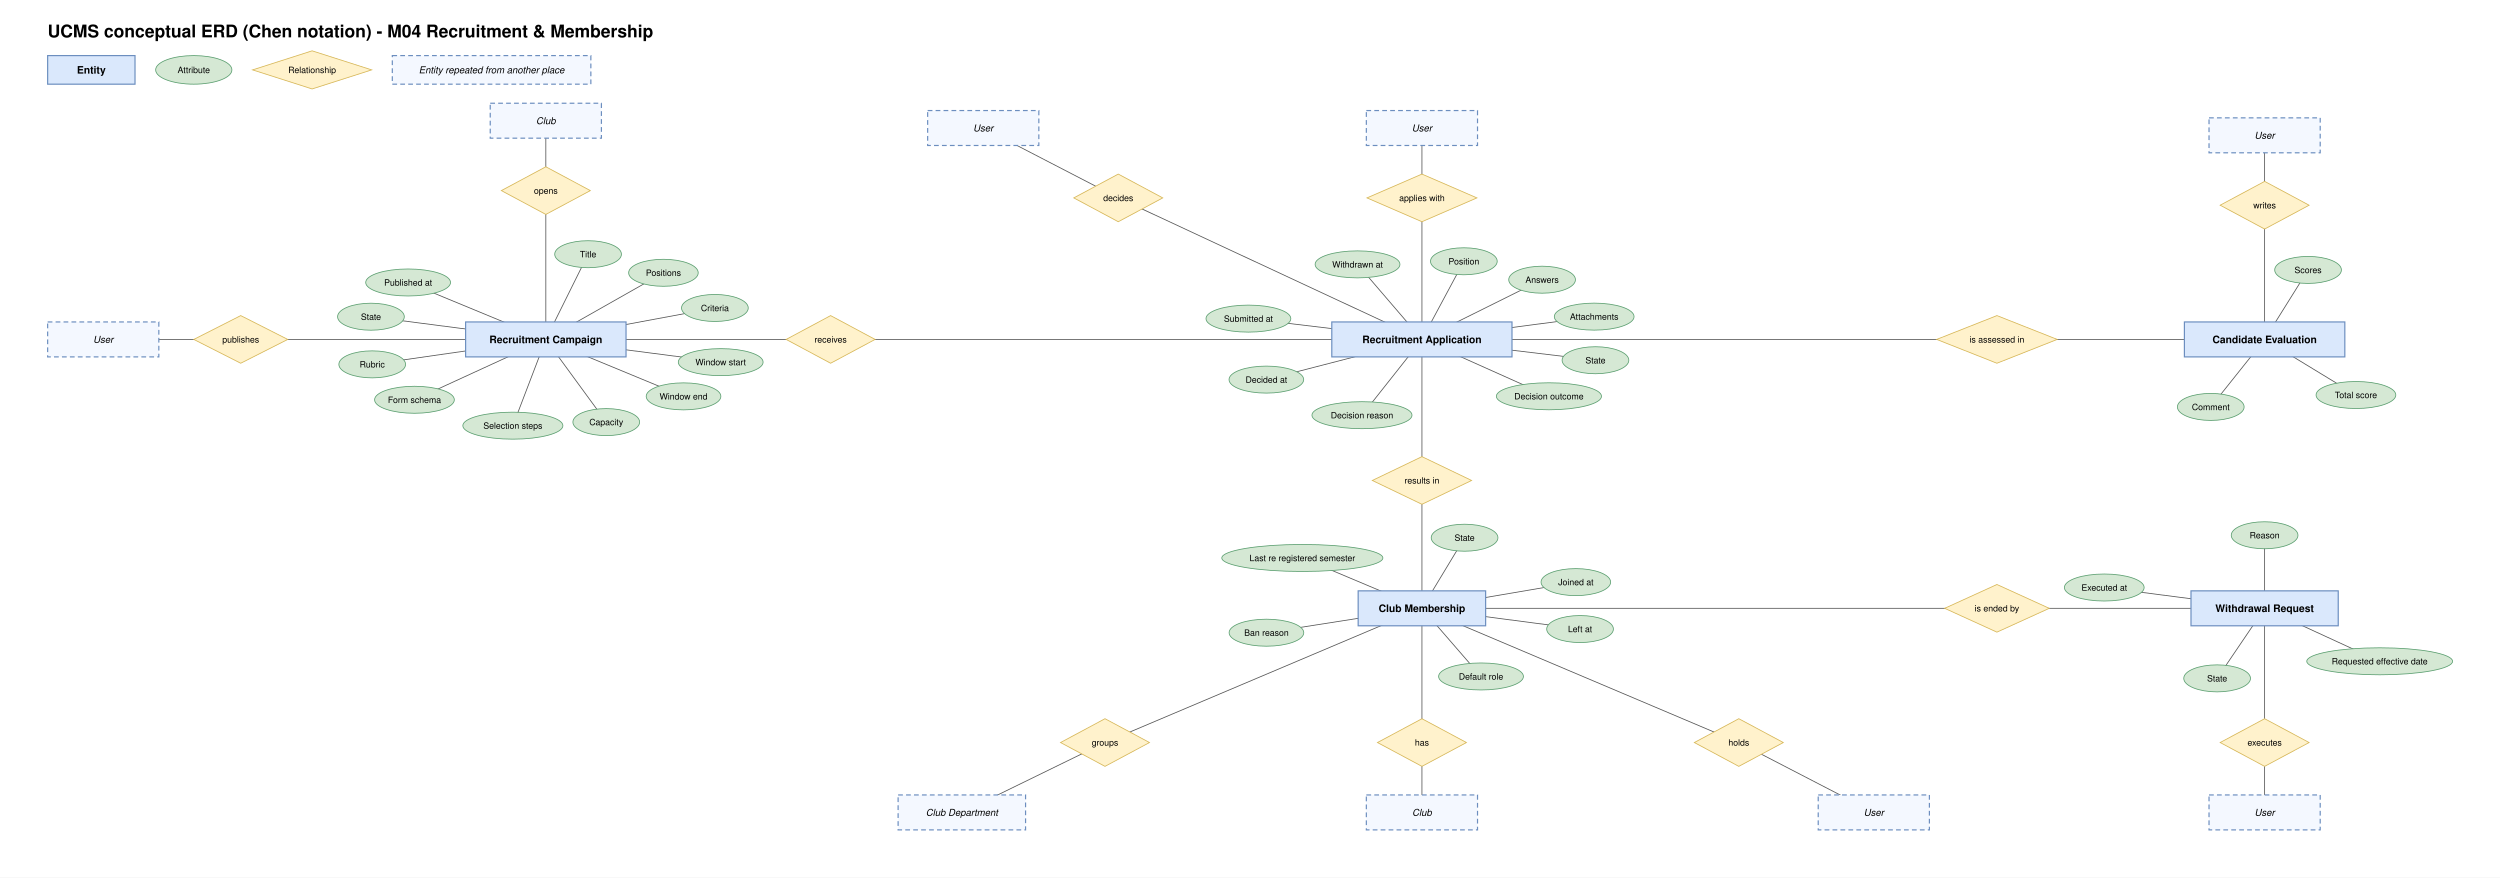
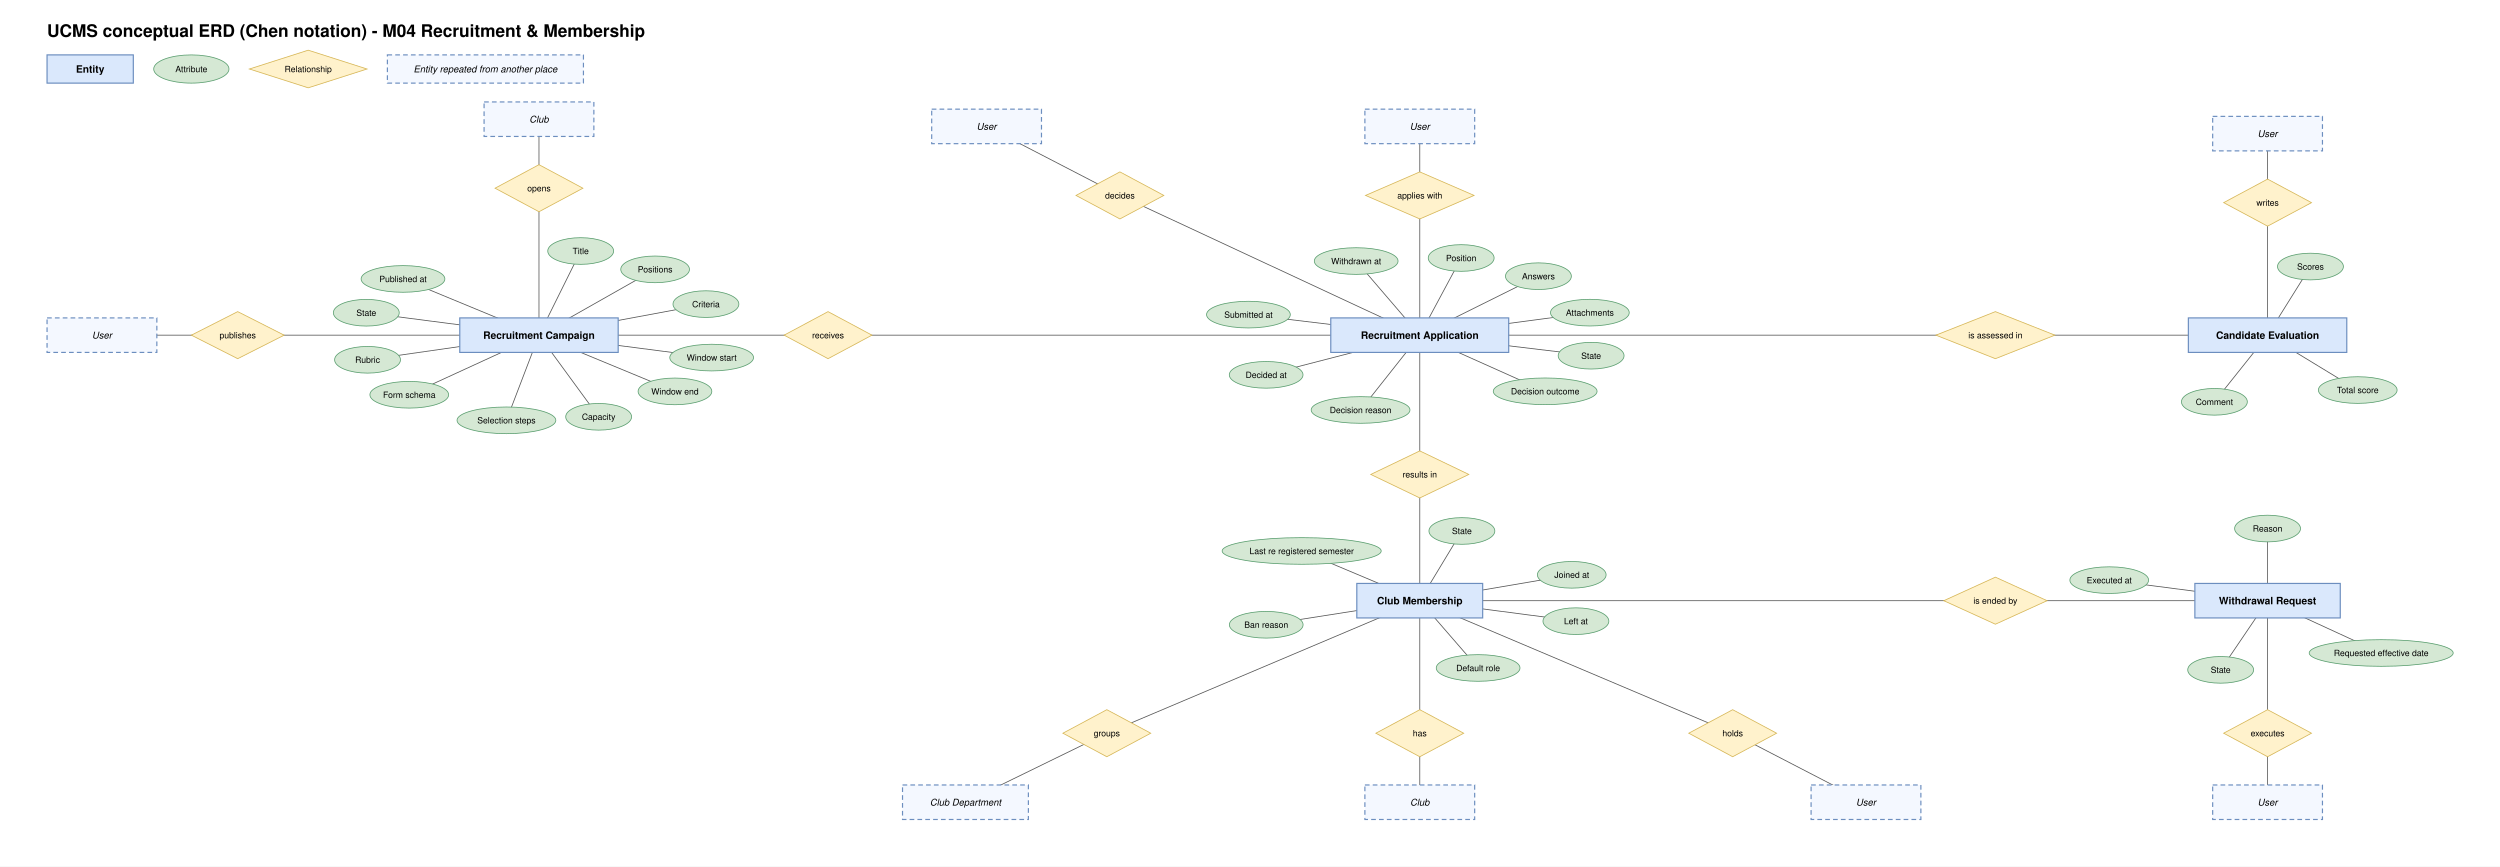
- <svg xmlns="http://www.w3.org/2000/svg" viewBox="0 0 3148 1105" width="3148" height="1105" font-family="Helvetica, Arial, sans-serif">
+ <svg xmlns="http://www.w3.org/2000/svg" viewBox="0 0 3188 1105" width="3188" height="1105" font-family="Helvetica, Arial, sans-serif">
  <rect width="100%" height="100%" fill="#ffffff" />
  <line x1="687.3" y1="427.4" x2="740.5" y2="320.1" stroke="#555555" />
  <line x1="687.3" y1="427.4" x2="835.4" y2="343.5" stroke="#555555" />
  <line x1="687.3" y1="427.4" x2="900.2" y2="387.8" stroke="#555555" />
  <line x1="687.3" y1="427.4" x2="907.5" y2="456.0" stroke="#555555" />
  <line x1="687.3" y1="427.4" x2="860.7" y2="499.1" stroke="#555555" />
  <line x1="687.3" y1="427.4" x2="763.4" y2="531.5" stroke="#555555" />
  <line x1="687.3" y1="427.4" x2="645.8" y2="536.0" stroke="#555555" />
  <line x1="687.3" y1="427.4" x2="521.9" y2="503.4" stroke="#555555" />
  <line x1="687.3" y1="427.4" x2="468.7" y2="458.8" stroke="#555555" />
  <line x1="687.3" y1="427.4" x2="467.1" y2="398.8" stroke="#555555" />
  <line x1="687.3" y1="427.4" x2="513.9" y2="355.7" stroke="#555555" />
  <line x1="687.3" y1="427.4" x2="687.3" y2="240.0" stroke="#555555" />
  <line x1="687.3" y1="240.0" x2="687.3" y2="152.0" stroke="#555555" />
  <line x1="687.3" y1="427.4" x2="303.1" y2="427.4" stroke="#555555" />
  <line x1="303.1" y1="427.4" x2="130.0" y2="427.4" stroke="#555555" />
-   <line x1="1790.5" y1="427.4" x2="1843.3" y2="329.0" stroke="#555555" />
-   <line x1="1790.5" y1="427.4" x2="1941.8" y2="352.2" stroke="#555555" />
-   <line x1="1790.5" y1="427.4" x2="2007.4" y2="398.7" stroke="#555555" />
-   <line x1="1790.5" y1="427.4" x2="2009.0" y2="453.6" stroke="#555555" />
-   <line x1="1790.5" y1="427.4" x2="1950.4" y2="499.0" stroke="#555555" />
-   <line x1="1790.5" y1="427.4" x2="1715.0" y2="522.8" stroke="#555555" />
-   <line x1="1790.5" y1="427.4" x2="1594.6" y2="478.0" stroke="#555555" />
-   <line x1="1790.5" y1="427.4" x2="1572.0" y2="401.2" stroke="#555555" />
-   <line x1="1790.5" y1="427.4" x2="1709.4" y2="332.9" stroke="#555555" />
-   <line x1="1790.5" y1="427.4" x2="1790.5" y2="249.2" stroke="#555555" />
-   <line x1="1790.5" y1="249.2" x2="1790.5" y2="161.2" stroke="#555555" />
-   <line x1="1790.5" y1="427.4" x2="1408.1" y2="249.2" stroke="#555555" />
-   <line x1="1408.1" y1="249.2" x2="1238.1" y2="161.2" stroke="#555555" />
-   <line x1="2851.6" y1="427.4" x2="2906.3" y2="339.9" stroke="#555555" />
-   <line x1="2851.6" y1="427.4" x2="2966.6" y2="497.4" stroke="#555555" />
-   <line x1="2851.6" y1="427.4" x2="2783.8" y2="512.4" stroke="#555555" />
-   <line x1="2851.6" y1="427.4" x2="2851.6" y2="258.4" stroke="#555555" />
-   <line x1="2851.6" y1="258.4" x2="2851.6" y2="170.4" stroke="#555555" />
-   <line x1="1790.5" y1="766.0" x2="1844.2" y2="677.1" stroke="#555555" />
-   <line x1="1790.5" y1="766.0" x2="1984.3" y2="733.0" stroke="#555555" />
-   <line x1="1790.5" y1="766.0" x2="1989.6" y2="792.1" stroke="#555555" />
-   <line x1="1790.5" y1="766.0" x2="1864.9" y2="851.8" stroke="#555555" />
-   <line x1="1790.5" y1="766.0" x2="1594.7" y2="796.7" stroke="#555555" />
-   <line x1="1790.5" y1="766.0" x2="1639.9" y2="702.6" stroke="#555555" />
-   <line x1="1790.5" y1="766.0" x2="1790.5" y2="935.0" stroke="#555555" />
-   <line x1="1790.5" y1="935.0" x2="1790.5" y2="1023.0" stroke="#555555" />
-   <line x1="1790.5" y1="766.0" x2="2189.5" y2="935.0" stroke="#555555" />
-   <line x1="2189.5" y1="935.0" x2="2359.5" y2="1023.0" stroke="#555555" />
-   <line x1="1790.5" y1="766.0" x2="1391.4" y2="935.0" stroke="#555555" />
-   <line x1="1391.4" y1="935.0" x2="1211.2" y2="1023.0" stroke="#555555" />
-   <line x1="2851.6" y1="766.0" x2="2851.6" y2="674.0" stroke="#555555" />
-   <line x1="2851.6" y1="766.0" x2="2996.5" y2="832.7" stroke="#555555" />
-   <line x1="2851.6" y1="766.0" x2="2791.8" y2="854.2" stroke="#555555" />
-   <line x1="2851.6" y1="766.0" x2="2649.7" y2="739.8" stroke="#555555" />
-   <line x1="2851.6" y1="766.0" x2="2851.6" y2="935.0" stroke="#555555" />
-   <line x1="2851.6" y1="935.0" x2="2851.6" y2="1023.0" stroke="#555555" />
-   <line x1="687.3" y1="427.4" x2="1045.9" y2="427.4" stroke="#555555" />
-   <line x1="1045.9" y1="427.4" x2="1790.5" y2="427.4" stroke="#555555" />
-   <line x1="1790.5" y1="427.4" x2="2514.5" y2="427.4" stroke="#555555" />
-   <line x1="2514.5" y1="427.4" x2="2851.6" y2="427.4" stroke="#555555" />
-   <line x1="1790.5" y1="427.4" x2="1790.5" y2="605.0" stroke="#555555" />
-   <line x1="1790.5" y1="605.0" x2="1790.5" y2="766.0" stroke="#555555" />
-   <line x1="1790.5" y1="766.0" x2="2514.5" y2="766.0" stroke="#555555" />
-   <line x1="2514.5" y1="766.0" x2="2851.6" y2="766.0" stroke="#555555" />
+   <line x1="1810.5" y1="427.4" x2="1863.3" y2="329.0" stroke="#555555" />
+   <line x1="1810.5" y1="427.4" x2="1961.8" y2="352.2" stroke="#555555" />
+   <line x1="1810.5" y1="427.4" x2="2027.4" y2="398.7" stroke="#555555" />
+   <line x1="1810.5" y1="427.4" x2="2029.0" y2="453.6" stroke="#555555" />
+   <line x1="1810.5" y1="427.4" x2="1970.4" y2="499.0" stroke="#555555" />
+   <line x1="1810.5" y1="427.4" x2="1735.0" y2="522.8" stroke="#555555" />
+   <line x1="1810.5" y1="427.4" x2="1614.6" y2="478.0" stroke="#555555" />
+   <line x1="1810.5" y1="427.4" x2="1592.0" y2="401.2" stroke="#555555" />
+   <line x1="1810.5" y1="427.4" x2="1729.4" y2="332.9" stroke="#555555" />
+   <line x1="1810.5" y1="427.4" x2="1810.5" y2="249.2" stroke="#555555" />
+   <line x1="1810.5" y1="249.2" x2="1810.5" y2="161.2" stroke="#555555" />
+   <line x1="1810.5" y1="427.4" x2="1428.1" y2="249.2" stroke="#555555" />
+   <line x1="1428.1" y1="249.2" x2="1258.1" y2="161.2" stroke="#555555" />
+   <line x1="2891.6" y1="427.4" x2="2946.3" y2="339.9" stroke="#555555" />
+   <line x1="2891.6" y1="427.4" x2="3006.6" y2="497.4" stroke="#555555" />
+   <line x1="2891.6" y1="427.4" x2="2823.8" y2="512.4" stroke="#555555" />
+   <line x1="2891.6" y1="427.4" x2="2891.6" y2="258.4" stroke="#555555" />
+   <line x1="2891.6" y1="258.4" x2="2891.6" y2="170.4" stroke="#555555" />
+   <line x1="1810.5" y1="766.0" x2="1864.2" y2="677.1" stroke="#555555" />
+   <line x1="1810.5" y1="766.0" x2="2004.3" y2="733.0" stroke="#555555" />
+   <line x1="1810.5" y1="766.0" x2="2009.6" y2="792.1" stroke="#555555" />
+   <line x1="1810.5" y1="766.0" x2="1884.9" y2="851.8" stroke="#555555" />
+   <line x1="1810.5" y1="766.0" x2="1614.7" y2="796.7" stroke="#555555" />
+   <line x1="1810.5" y1="766.0" x2="1659.9" y2="702.6" stroke="#555555" />
+   <line x1="1810.5" y1="766.0" x2="1810.5" y2="935.0" stroke="#555555" />
+   <line x1="1810.5" y1="935.0" x2="1810.5" y2="1023.0" stroke="#555555" />
+   <line x1="1810.5" y1="766.0" x2="2209.5" y2="935.0" stroke="#555555" />
+   <line x1="2209.5" y1="935.0" x2="2379.5" y2="1023.0" stroke="#555555" />
+   <line x1="1810.5" y1="766.0" x2="1411.4" y2="935.0" stroke="#555555" />
+   <line x1="1411.4" y1="935.0" x2="1231.2" y2="1023.0" stroke="#555555" />
+   <line x1="2891.6" y1="766.0" x2="2891.6" y2="674.0" stroke="#555555" />
+   <line x1="2891.6" y1="766.0" x2="3036.5" y2="832.7" stroke="#555555" />
+   <line x1="2891.6" y1="766.0" x2="2831.8" y2="854.2" stroke="#555555" />
+   <line x1="2891.6" y1="766.0" x2="2689.7" y2="739.8" stroke="#555555" />
+   <line x1="2891.6" y1="766.0" x2="2891.6" y2="935.0" stroke="#555555" />
+   <line x1="2891.6" y1="935.0" x2="2891.6" y2="1023.0" stroke="#555555" />
+   <line x1="687.3" y1="427.4" x2="1055.9" y2="427.4" stroke="#555555" />
+   <line x1="1055.9" y1="427.4" x2="1810.5" y2="427.4" stroke="#555555" />
+   <line x1="1810.5" y1="427.4" x2="2544.5" y2="427.4" stroke="#555555" />
+   <line x1="2544.5" y1="427.4" x2="2891.6" y2="427.4" stroke="#555555" />
+   <line x1="1810.5" y1="427.4" x2="1810.5" y2="605.0" stroke="#555555" />
+   <line x1="1810.5" y1="605.0" x2="1810.5" y2="766.0" stroke="#555555" />
+   <line x1="1810.5" y1="766.0" x2="2544.5" y2="766.0" stroke="#555555" />
+   <line x1="2544.5" y1="766.0" x2="2891.6" y2="766.0" stroke="#555555" />
  <text x="60" y="47" font-size="22" font-weight="bold">UCMS conceptual ERD (Chen notation) - M04 Recruitment &amp; Membership</text>
  <rect x="60.0" y="70.0" width="110.0" height="36.0" fill="#dae8fc" stroke="#6c8ebf" stroke-width="1.5" />
  <text x="115.0" y="92.7" font-size="13" font-weight="bold" text-anchor="middle">Entity</text>
  <ellipse cx="244.0" cy="88.0" rx="48.0" ry="18.0" fill="#d5e8d4" stroke="#5a9e6f" />
  <text x="244.0" y="92.0" font-size="11" font-weight="normal" text-anchor="middle">Attribute</text>
  <polygon points="318.0,88.0 393.0,64.0 468.0,88.0 393.0,112.0" fill="#fff2cc" stroke="#d6b656" />
  <text x="393.0" y="92.0" font-size="11" font-weight="normal" text-anchor="middle">Relationship</text>
  <rect x="494.0" y="70.0" width="250.0" height="36.0" fill="#f4f8ff" stroke="#6c8ebf" stroke-width="1.5" stroke-dasharray="6 4" />
  <text x="619.0" y="92.3" font-size="12" font-weight="normal" text-anchor="middle" font-style="italic">Entity repeated from another place</text>
  <rect x="586.3" y="405.4" width="202.0" height="44.0" fill="#dae8fc" stroke="#6c8ebf" stroke-width="1.5" />
  <text x="687.3" y="432.1" font-size="13" font-weight="bold" text-anchor="middle">Recruitment Campaign</text>
  <ellipse cx="740.5" cy="320.1" rx="42.0" ry="17.0" fill="#d5e8d4" stroke="#5a9e6f" />
  <text x="740.5" y="324.0" font-size="11" font-weight="normal" text-anchor="middle">Title</text>
  <ellipse cx="835.4" cy="343.5" rx="43.8" ry="17.0" fill="#d5e8d4" stroke="#5a9e6f" />
  <text x="835.4" y="347.4" font-size="11" font-weight="normal" text-anchor="middle">Positions</text>
  <ellipse cx="900.2" cy="387.8" rx="42.0" ry="17.0" fill="#d5e8d4" stroke="#5a9e6f" />
  <text x="900.2" y="391.8" font-size="11" font-weight="normal" text-anchor="middle">Criteria</text>
  <ellipse cx="907.5" cy="456.0" rx="53.4" ry="17.0" fill="#d5e8d4" stroke="#5a9e6f" />
  <text x="907.5" y="459.9" font-size="11" font-weight="normal" text-anchor="middle">Window start</text>
  <ellipse cx="860.7" cy="499.1" rx="47.0" ry="17.0" fill="#d5e8d4" stroke="#5a9e6f" />
  <text x="860.7" y="503.1" font-size="11" font-weight="normal" text-anchor="middle">Window end</text>
  <ellipse cx="763.4" cy="531.5" rx="42.0" ry="17.0" fill="#d5e8d4" stroke="#5a9e6f" />
  <text x="763.4" y="535.4" font-size="11" font-weight="normal" text-anchor="middle">Capacity</text>
  <ellipse cx="645.8" cy="536.0" rx="63.0" ry="17.0" fill="#d5e8d4" stroke="#5a9e6f" />
  <text x="645.8" y="539.9" font-size="11" font-weight="normal" text-anchor="middle">Selection steps</text>
  <ellipse cx="521.9" cy="503.4" rx="50.2" ry="17.0" fill="#d5e8d4" stroke="#5a9e6f" />
  <text x="521.9" y="507.4" font-size="11" font-weight="normal" text-anchor="middle">Form schema</text>
  <ellipse cx="468.7" cy="458.8" rx="42.0" ry="17.0" fill="#d5e8d4" stroke="#5a9e6f" />
  <text x="468.7" y="462.7" font-size="11" font-weight="normal" text-anchor="middle">Rubric</text>
  <ellipse cx="467.1" cy="398.8" rx="42.0" ry="17.0" fill="#d5e8d4" stroke="#5a9e6f" />
  <text x="467.1" y="402.8" font-size="11" font-weight="normal" text-anchor="middle">State</text>
  <ellipse cx="513.9" cy="355.7" rx="53.4" ry="17.0" fill="#d5e8d4" stroke="#5a9e6f" />
  <text x="513.9" y="359.7" font-size="11" font-weight="normal" text-anchor="middle">Published at</text>
  <polygon points="631.3,240.0 687.3,210.0 743.3,240.0 687.3,270.0" fill="#fff2cc" stroke="#d6b656" />
  <text x="687.3" y="244.0" font-size="11" font-weight="normal" text-anchor="middle">opens</text>
  <rect x="617.3" y="130.0" width="140.0" height="44.0" fill="#f4f8ff" stroke="#6c8ebf" stroke-width="1.5" stroke-dasharray="6 4" />
  <text x="687.3" y="156.3" font-size="12" font-weight="normal" text-anchor="middle" font-style="italic">Club</text>
  <polygon points="244.0,427.4 303.1,397.4 362.3,427.4 303.1,457.4" fill="#fff2cc" stroke="#d6b656" />
  <text x="303.1" y="431.4" font-size="11" font-weight="normal" text-anchor="middle">publishes</text>
  <rect x="60.0" y="405.4" width="140.0" height="44.0" fill="#f4f8ff" stroke="#6c8ebf" stroke-width="1.5" stroke-dasharray="6 4" />
  <text x="130.0" y="431.7" font-size="12" font-weight="normal" text-anchor="middle" font-style="italic">User</text>
-   <rect x="1677.0" y="405.4" width="226.9" height="44.0" fill="#dae8fc" stroke="#6c8ebf" stroke-width="1.5" />
-   <text x="1790.5" y="432.1" font-size="13" font-weight="bold" text-anchor="middle">Recruitment Application</text>
-   <ellipse cx="1843.3" cy="329.0" rx="42.0" ry="17.0" fill="#d5e8d4" stroke="#5a9e6f" />
-   <text x="1843.3" y="333.0" font-size="11" font-weight="normal" text-anchor="middle">Position</text>
-   <ellipse cx="1941.8" cy="352.2" rx="42.0" ry="17.0" fill="#d5e8d4" stroke="#5a9e6f" />
-   <text x="1941.8" y="356.2" font-size="11" font-weight="normal" text-anchor="middle">Answers</text>
-   <ellipse cx="2007.4" cy="398.7" rx="50.2" ry="17.0" fill="#d5e8d4" stroke="#5a9e6f" />
-   <text x="2007.4" y="402.6" font-size="11" font-weight="normal" text-anchor="middle">Attachments</text>
-   <ellipse cx="2009.0" cy="453.6" rx="42.0" ry="17.0" fill="#d5e8d4" stroke="#5a9e6f" />
-   <text x="2009.0" y="457.6" font-size="11" font-weight="normal" text-anchor="middle">State</text>
-   <ellipse cx="1950.4" cy="499.0" rx="66.2" ry="17.0" fill="#d5e8d4" stroke="#5a9e6f" />
-   <text x="1950.4" y="502.9" font-size="11" font-weight="normal" text-anchor="middle">Decision outcome</text>
-   <ellipse cx="1715.0" cy="522.8" rx="63.0" ry="17.0" fill="#d5e8d4" stroke="#5a9e6f" />
-   <text x="1715.0" y="526.8" font-size="11" font-weight="normal" text-anchor="middle">Decision reason</text>
-   <ellipse cx="1594.6" cy="478.0" rx="47.0" ry="17.0" fill="#d5e8d4" stroke="#5a9e6f" />
-   <text x="1594.6" y="482.0" font-size="11" font-weight="normal" text-anchor="middle">Decided at</text>
-   <ellipse cx="1572.0" cy="401.2" rx="53.4" ry="17.0" fill="#d5e8d4" stroke="#5a9e6f" />
-   <text x="1572.0" y="405.2" font-size="11" font-weight="normal" text-anchor="middle">Submitted at</text>
-   <ellipse cx="1709.4" cy="332.9" rx="53.4" ry="17.0" fill="#d5e8d4" stroke="#5a9e6f" />
-   <text x="1709.4" y="336.9" font-size="11" font-weight="normal" text-anchor="middle">Withdrawn at</text>
-   <polygon points="1721.3,249.2 1790.5,219.2 1859.7,249.2 1790.5,279.2" fill="#fff2cc" stroke="#d6b656" />
-   <text x="1790.5" y="253.2" font-size="11" font-weight="normal" text-anchor="middle">applies with</text>
-   <rect x="1720.5" y="139.2" width="140.0" height="44.0" fill="#f4f8ff" stroke="#6c8ebf" stroke-width="1.5" stroke-dasharray="6 4" />
-   <text x="1790.5" y="165.5" font-size="12" font-weight="normal" text-anchor="middle" font-style="italic">User</text>
-   <polygon points="1352.1,249.2 1408.1,219.2 1464.1,249.2 1408.1,279.2" fill="#fff2cc" stroke="#d6b656" />
-   <text x="1408.1" y="253.2" font-size="11" font-weight="normal" text-anchor="middle">decides</text>
-   <rect x="1168.1" y="139.2" width="140.0" height="44.0" fill="#f4f8ff" stroke="#6c8ebf" stroke-width="1.5" stroke-dasharray="6 4" />
-   <text x="1238.1" y="165.5" font-size="12" font-weight="normal" text-anchor="middle" font-style="italic">User</text>
-   <rect x="2750.6" y="405.4" width="202.0" height="44.0" fill="#dae8fc" stroke="#6c8ebf" stroke-width="1.5" />
-   <text x="2851.6" y="432.1" font-size="13" font-weight="bold" text-anchor="middle">Candidate Evaluation</text>
-   <ellipse cx="2906.3" cy="339.9" rx="42.0" ry="17.0" fill="#d5e8d4" stroke="#5a9e6f" />
-   <text x="2906.3" y="343.9" font-size="11" font-weight="normal" text-anchor="middle">Scores</text>
-   <ellipse cx="2966.6" cy="497.4" rx="50.2" ry="17.0" fill="#d5e8d4" stroke="#5a9e6f" />
-   <text x="2966.6" y="501.3" font-size="11" font-weight="normal" text-anchor="middle">Total score</text>
-   <ellipse cx="2783.8" cy="512.4" rx="42.0" ry="17.0" fill="#d5e8d4" stroke="#5a9e6f" />
-   <text x="2783.8" y="516.4" font-size="11" font-weight="normal" text-anchor="middle">Comment</text>
-   <polygon points="2795.6,258.4 2851.6,228.4 2907.6,258.4 2851.6,288.4" fill="#fff2cc" stroke="#d6b656" />
-   <text x="2851.6" y="262.4" font-size="11" font-weight="normal" text-anchor="middle">writes</text>
-   <rect x="2781.6" y="148.4" width="140.0" height="44.0" fill="#f4f8ff" stroke="#6c8ebf" stroke-width="1.5" stroke-dasharray="6 4" />
-   <text x="2851.6" y="174.7" font-size="12" font-weight="normal" text-anchor="middle" font-style="italic">User</text>
-   <rect x="1710.2" y="744.0" width="160.5" height="44.0" fill="#dae8fc" stroke="#6c8ebf" stroke-width="1.5" />
-   <text x="1790.5" y="770.6" font-size="13" font-weight="bold" text-anchor="middle">Club Membership</text>
-   <ellipse cx="1844.2" cy="677.1" rx="42.0" ry="17.0" fill="#d5e8d4" stroke="#5a9e6f" />
-   <text x="1844.2" y="681.0" font-size="11" font-weight="normal" text-anchor="middle">State</text>
-   <ellipse cx="1984.3" cy="733.0" rx="43.8" ry="17.0" fill="#d5e8d4" stroke="#5a9e6f" />
-   <text x="1984.3" y="736.9" font-size="11" font-weight="normal" text-anchor="middle">Joined at</text>
-   <ellipse cx="1989.6" cy="792.1" rx="42.0" ry="17.0" fill="#d5e8d4" stroke="#5a9e6f" />
-   <text x="1989.6" y="796.0" font-size="11" font-weight="normal" text-anchor="middle">Left at</text>
-   <ellipse cx="1864.9" cy="851.8" rx="53.4" ry="17.0" fill="#d5e8d4" stroke="#5a9e6f" />
-   <text x="1864.9" y="855.8" font-size="11" font-weight="normal" text-anchor="middle">Default role</text>
-   <ellipse cx="1594.7" cy="796.7" rx="47.0" ry="17.0" fill="#d5e8d4" stroke="#5a9e6f" />
-   <text x="1594.7" y="800.6" font-size="11" font-weight="normal" text-anchor="middle">Ban reason</text>
-   <ellipse cx="1639.9" cy="702.6" rx="101.4" ry="17.0" fill="#d5e8d4" stroke="#5a9e6f" />
-   <text x="1639.9" y="706.6" font-size="11" font-weight="normal" text-anchor="middle">Last re registered semester</text>
-   <polygon points="1734.5,935.0 1790.5,905.0 1846.5,935.0 1790.5,965.0" fill="#fff2cc" stroke="#d6b656" />
-   <text x="1790.5" y="938.9" font-size="11" font-weight="normal" text-anchor="middle">has</text>
-   <rect x="1720.5" y="1001.0" width="140.0" height="44.0" fill="#f4f8ff" stroke="#6c8ebf" stroke-width="1.5" stroke-dasharray="6 4" />
-   <text x="1790.5" y="1027.3" font-size="12" font-weight="normal" text-anchor="middle" font-style="italic">Club</text>
-   <polygon points="2133.5,935.0 2189.5,905.0 2245.5,935.0 2189.5,965.0" fill="#fff2cc" stroke="#d6b656" />
-   <text x="2189.5" y="938.9" font-size="11" font-weight="normal" text-anchor="middle">holds</text>
-   <rect x="2289.5" y="1001.0" width="140.0" height="44.0" fill="#f4f8ff" stroke="#6c8ebf" stroke-width="1.5" stroke-dasharray="6 4" />
-   <text x="2359.5" y="1027.3" font-size="12" font-weight="normal" text-anchor="middle" font-style="italic">User</text>
-   <polygon points="1335.4,935.0 1391.4,905.0 1447.4,935.0 1391.4,965.0" fill="#fff2cc" stroke="#d6b656" />
-   <text x="1391.4" y="938.9" font-size="11" font-weight="normal" text-anchor="middle">groups</text>
-   <rect x="1130.9" y="1001.0" width="160.5" height="44.0" fill="#f4f8ff" stroke="#6c8ebf" stroke-width="1.5" stroke-dasharray="6 4" />
-   <text x="1211.2" y="1027.3" font-size="12" font-weight="normal" text-anchor="middle" font-style="italic">Club Department</text>
-   <rect x="2758.9" y="744.0" width="185.4" height="44.0" fill="#dae8fc" stroke="#6c8ebf" stroke-width="1.5" />
-   <text x="2851.6" y="770.6" font-size="13" font-weight="bold" text-anchor="middle">Withdrawal Request</text>
-   <ellipse cx="2851.6" cy="674.0" rx="42.0" ry="17.0" fill="#d5e8d4" stroke="#5a9e6f" />
-   <text x="2851.6" y="677.9" font-size="11" font-weight="normal" text-anchor="middle">Reason</text>
-   <ellipse cx="2996.5" cy="832.7" rx="91.8" ry="17.0" fill="#d5e8d4" stroke="#5a9e6f" />
-   <text x="2996.5" y="836.6" font-size="11" font-weight="normal" text-anchor="middle">Requested effective date</text>
-   <ellipse cx="2791.8" cy="854.2" rx="42.0" ry="17.0" fill="#d5e8d4" stroke="#5a9e6f" />
-   <text x="2791.8" y="858.1" font-size="11" font-weight="normal" text-anchor="middle">State</text>
-   <ellipse cx="2649.7" cy="739.8" rx="50.2" ry="17.0" fill="#d5e8d4" stroke="#5a9e6f" />
-   <text x="2649.7" y="743.8" font-size="11" font-weight="normal" text-anchor="middle">Executed at</text>
-   <polygon points="2795.6,935.0 2851.6,905.0 2907.6,935.0 2851.6,965.0" fill="#fff2cc" stroke="#d6b656" />
-   <text x="2851.6" y="938.9" font-size="11" font-weight="normal" text-anchor="middle">executes</text>
-   <rect x="2781.6" y="1001.0" width="140.0" height="44.0" fill="#f4f8ff" stroke="#6c8ebf" stroke-width="1.5" stroke-dasharray="6 4" />
-   <text x="2851.6" y="1027.3" font-size="12" font-weight="normal" text-anchor="middle" font-style="italic">User</text>
-   <polygon points="989.9,427.4 1045.9,397.4 1101.9,427.4 1045.9,457.4" fill="#fff2cc" stroke="#d6b656" />
-   <text x="1045.9" y="431.4" font-size="11" font-weight="normal" text-anchor="middle">receives</text>
-   <polygon points="2438.6,427.4 2514.5,397.4 2590.4,427.4 2514.5,457.4" fill="#fff2cc" stroke="#d6b656" />
-   <text x="2514.5" y="431.4" font-size="11" font-weight="normal" text-anchor="middle">is assessed in</text>
-   <polygon points="1728.0,605.0 1790.5,575.0 1853.0,605.0 1790.5,635.0" fill="#fff2cc" stroke="#d6b656" />
-   <text x="1790.5" y="608.9" font-size="11" font-weight="normal" text-anchor="middle">results in</text>
-   <polygon points="2448.7,766.0 2514.5,736.0 2580.4,766.0 2514.5,796.0" fill="#fff2cc" stroke="#d6b656" />
-   <text x="2514.5" y="769.9" font-size="11" font-weight="normal" text-anchor="middle">is ended by</text>
+   <rect x="1697.0" y="405.4" width="226.9" height="44.0" fill="#dae8fc" stroke="#6c8ebf" stroke-width="1.5" />
+   <text x="1810.5" y="432.1" font-size="13" font-weight="bold" text-anchor="middle">Recruitment Application</text>
+   <ellipse cx="1863.3" cy="329.0" rx="42.0" ry="17.0" fill="#d5e8d4" stroke="#5a9e6f" />
+   <text x="1863.3" y="333.0" font-size="11" font-weight="normal" text-anchor="middle">Position</text>
+   <ellipse cx="1961.8" cy="352.2" rx="42.0" ry="17.0" fill="#d5e8d4" stroke="#5a9e6f" />
+   <text x="1961.8" y="356.2" font-size="11" font-weight="normal" text-anchor="middle">Answers</text>
+   <ellipse cx="2027.4" cy="398.7" rx="50.2" ry="17.0" fill="#d5e8d4" stroke="#5a9e6f" />
+   <text x="2027.4" y="402.6" font-size="11" font-weight="normal" text-anchor="middle">Attachments</text>
+   <ellipse cx="2029.0" cy="453.6" rx="42.0" ry="17.0" fill="#d5e8d4" stroke="#5a9e6f" />
+   <text x="2029.0" y="457.6" font-size="11" font-weight="normal" text-anchor="middle">State</text>
+   <ellipse cx="1970.4" cy="499.0" rx="66.2" ry="17.0" fill="#d5e8d4" stroke="#5a9e6f" />
+   <text x="1970.4" y="502.9" font-size="11" font-weight="normal" text-anchor="middle">Decision outcome</text>
+   <ellipse cx="1735.0" cy="522.8" rx="63.0" ry="17.0" fill="#d5e8d4" stroke="#5a9e6f" />
+   <text x="1735.0" y="526.8" font-size="11" font-weight="normal" text-anchor="middle">Decision reason</text>
+   <ellipse cx="1614.6" cy="478.0" rx="47.0" ry="17.0" fill="#d5e8d4" stroke="#5a9e6f" />
+   <text x="1614.6" y="482.0" font-size="11" font-weight="normal" text-anchor="middle">Decided at</text>
+   <ellipse cx="1592.0" cy="401.2" rx="53.4" ry="17.0" fill="#d5e8d4" stroke="#5a9e6f" />
+   <text x="1592.0" y="405.2" font-size="11" font-weight="normal" text-anchor="middle">Submitted at</text>
+   <ellipse cx="1729.4" cy="332.9" rx="53.4" ry="17.0" fill="#d5e8d4" stroke="#5a9e6f" />
+   <text x="1729.4" y="336.9" font-size="11" font-weight="normal" text-anchor="middle">Withdrawn at</text>
+   <polygon points="1741.3,249.2 1810.5,219.2 1879.7,249.2 1810.5,279.2" fill="#fff2cc" stroke="#d6b656" />
+   <text x="1810.5" y="253.2" font-size="11" font-weight="normal" text-anchor="middle">applies with</text>
+   <rect x="1740.5" y="139.2" width="140.0" height="44.0" fill="#f4f8ff" stroke="#6c8ebf" stroke-width="1.5" stroke-dasharray="6 4" />
+   <text x="1810.5" y="165.5" font-size="12" font-weight="normal" text-anchor="middle" font-style="italic">User</text>
+   <polygon points="1372.1,249.2 1428.1,219.2 1484.1,249.2 1428.1,279.2" fill="#fff2cc" stroke="#d6b656" />
+   <text x="1428.1" y="253.2" font-size="11" font-weight="normal" text-anchor="middle">decides</text>
+   <rect x="1188.1" y="139.2" width="140.0" height="44.0" fill="#f4f8ff" stroke="#6c8ebf" stroke-width="1.5" stroke-dasharray="6 4" />
+   <text x="1258.1" y="165.5" font-size="12" font-weight="normal" text-anchor="middle" font-style="italic">User</text>
+   <rect x="2790.6" y="405.4" width="202.0" height="44.0" fill="#dae8fc" stroke="#6c8ebf" stroke-width="1.5" />
+   <text x="2891.6" y="432.1" font-size="13" font-weight="bold" text-anchor="middle">Candidate Evaluation</text>
+   <ellipse cx="2946.3" cy="339.9" rx="42.0" ry="17.0" fill="#d5e8d4" stroke="#5a9e6f" />
+   <text x="2946.3" y="343.9" font-size="11" font-weight="normal" text-anchor="middle">Scores</text>
+   <ellipse cx="3006.6" cy="497.4" rx="50.2" ry="17.0" fill="#d5e8d4" stroke="#5a9e6f" />
+   <text x="3006.6" y="501.3" font-size="11" font-weight="normal" text-anchor="middle">Total score</text>
+   <ellipse cx="2823.8" cy="512.4" rx="42.0" ry="17.0" fill="#d5e8d4" stroke="#5a9e6f" />
+   <text x="2823.8" y="516.4" font-size="11" font-weight="normal" text-anchor="middle">Comment</text>
+   <polygon points="2835.6,258.4 2891.6,228.4 2947.6,258.4 2891.6,288.4" fill="#fff2cc" stroke="#d6b656" />
+   <text x="2891.6" y="262.4" font-size="11" font-weight="normal" text-anchor="middle">writes</text>
+   <rect x="2821.6" y="148.4" width="140.0" height="44.0" fill="#f4f8ff" stroke="#6c8ebf" stroke-width="1.5" stroke-dasharray="6 4" />
+   <text x="2891.6" y="174.7" font-size="12" font-weight="normal" text-anchor="middle" font-style="italic">User</text>
+   <rect x="1730.2" y="744.0" width="160.5" height="44.0" fill="#dae8fc" stroke="#6c8ebf" stroke-width="1.5" />
+   <text x="1810.5" y="770.6" font-size="13" font-weight="bold" text-anchor="middle">Club Membership</text>
+   <ellipse cx="1864.2" cy="677.1" rx="42.0" ry="17.0" fill="#d5e8d4" stroke="#5a9e6f" />
+   <text x="1864.2" y="681.0" font-size="11" font-weight="normal" text-anchor="middle">State</text>
+   <ellipse cx="2004.3" cy="733.0" rx="43.8" ry="17.0" fill="#d5e8d4" stroke="#5a9e6f" />
+   <text x="2004.3" y="736.9" font-size="11" font-weight="normal" text-anchor="middle">Joined at</text>
+   <ellipse cx="2009.6" cy="792.1" rx="42.0" ry="17.0" fill="#d5e8d4" stroke="#5a9e6f" />
+   <text x="2009.6" y="796.0" font-size="11" font-weight="normal" text-anchor="middle">Left at</text>
+   <ellipse cx="1884.9" cy="851.8" rx="53.4" ry="17.0" fill="#d5e8d4" stroke="#5a9e6f" />
+   <text x="1884.9" y="855.8" font-size="11" font-weight="normal" text-anchor="middle">Default role</text>
+   <ellipse cx="1614.7" cy="796.7" rx="47.0" ry="17.0" fill="#d5e8d4" stroke="#5a9e6f" />
+   <text x="1614.7" y="800.6" font-size="11" font-weight="normal" text-anchor="middle">Ban reason</text>
+   <ellipse cx="1659.9" cy="702.6" rx="101.4" ry="17.0" fill="#d5e8d4" stroke="#5a9e6f" />
+   <text x="1659.9" y="706.6" font-size="11" font-weight="normal" text-anchor="middle">Last re registered semester</text>
+   <polygon points="1754.5,935.0 1810.5,905.0 1866.5,935.0 1810.5,965.0" fill="#fff2cc" stroke="#d6b656" />
+   <text x="1810.5" y="938.9" font-size="11" font-weight="normal" text-anchor="middle">has</text>
+   <rect x="1740.5" y="1001.0" width="140.0" height="44.0" fill="#f4f8ff" stroke="#6c8ebf" stroke-width="1.5" stroke-dasharray="6 4" />
+   <text x="1810.5" y="1027.3" font-size="12" font-weight="normal" text-anchor="middle" font-style="italic">Club</text>
+   <polygon points="2153.5,935.0 2209.5,905.0 2265.5,935.0 2209.5,965.0" fill="#fff2cc" stroke="#d6b656" />
+   <text x="2209.5" y="938.9" font-size="11" font-weight="normal" text-anchor="middle">holds</text>
+   <rect x="2309.5" y="1001.0" width="140.0" height="44.0" fill="#f4f8ff" stroke="#6c8ebf" stroke-width="1.5" stroke-dasharray="6 4" />
+   <text x="2379.5" y="1027.3" font-size="12" font-weight="normal" text-anchor="middle" font-style="italic">User</text>
+   <polygon points="1355.4,935.0 1411.4,905.0 1467.4,935.0 1411.4,965.0" fill="#fff2cc" stroke="#d6b656" />
+   <text x="1411.4" y="938.9" font-size="11" font-weight="normal" text-anchor="middle">groups</text>
+   <rect x="1150.9" y="1001.0" width="160.5" height="44.0" fill="#f4f8ff" stroke="#6c8ebf" stroke-width="1.5" stroke-dasharray="6 4" />
+   <text x="1231.2" y="1027.3" font-size="12" font-weight="normal" text-anchor="middle" font-style="italic">Club Department</text>
+   <rect x="2798.9" y="744.0" width="185.4" height="44.0" fill="#dae8fc" stroke="#6c8ebf" stroke-width="1.5" />
+   <text x="2891.6" y="770.6" font-size="13" font-weight="bold" text-anchor="middle">Withdrawal Request</text>
+   <ellipse cx="2891.6" cy="674.0" rx="42.0" ry="17.0" fill="#d5e8d4" stroke="#5a9e6f" />
+   <text x="2891.6" y="677.9" font-size="11" font-weight="normal" text-anchor="middle">Reason</text>
+   <ellipse cx="3036.5" cy="832.7" rx="91.8" ry="17.0" fill="#d5e8d4" stroke="#5a9e6f" />
+   <text x="3036.5" y="836.6" font-size="11" font-weight="normal" text-anchor="middle">Requested effective date</text>
+   <ellipse cx="2831.8" cy="854.2" rx="42.0" ry="17.0" fill="#d5e8d4" stroke="#5a9e6f" />
+   <text x="2831.8" y="858.1" font-size="11" font-weight="normal" text-anchor="middle">State</text>
+   <ellipse cx="2689.7" cy="739.8" rx="50.2" ry="17.0" fill="#d5e8d4" stroke="#5a9e6f" />
+   <text x="2689.7" y="743.8" font-size="11" font-weight="normal" text-anchor="middle">Executed at</text>
+   <polygon points="2835.6,935.0 2891.6,905.0 2947.6,935.0 2891.6,965.0" fill="#fff2cc" stroke="#d6b656" />
+   <text x="2891.6" y="938.9" font-size="11" font-weight="normal" text-anchor="middle">executes</text>
+   <rect x="2821.6" y="1001.0" width="140.0" height="44.0" fill="#f4f8ff" stroke="#6c8ebf" stroke-width="1.5" stroke-dasharray="6 4" />
+   <text x="2891.6" y="1027.3" font-size="12" font-weight="normal" text-anchor="middle" font-style="italic">User</text>
+   <polygon points="999.9,427.4 1055.9,397.4 1111.9,427.4 1055.9,457.4" fill="#fff2cc" stroke="#d6b656" />
+   <text x="1055.9" y="431.4" font-size="11" font-weight="normal" text-anchor="middle">receives</text>
+   <polygon points="2468.6,427.4 2544.5,397.4 2620.4,427.4 2544.5,457.4" fill="#fff2cc" stroke="#d6b656" />
+   <text x="2544.5" y="431.4" font-size="11" font-weight="normal" text-anchor="middle">is assessed in</text>
+   <polygon points="1748.0,605.0 1810.5,575.0 1873.0,605.0 1810.5,635.0" fill="#fff2cc" stroke="#d6b656" />
+   <text x="1810.5" y="608.9" font-size="11" font-weight="normal" text-anchor="middle">results in</text>
+   <polygon points="2478.7,766.0 2544.5,736.0 2610.4,766.0 2544.5,796.0" fill="#fff2cc" stroke="#d6b656" />
+   <text x="2544.5" y="769.9" font-size="11" font-weight="normal" text-anchor="middle">is ended by</text>
</svg>
